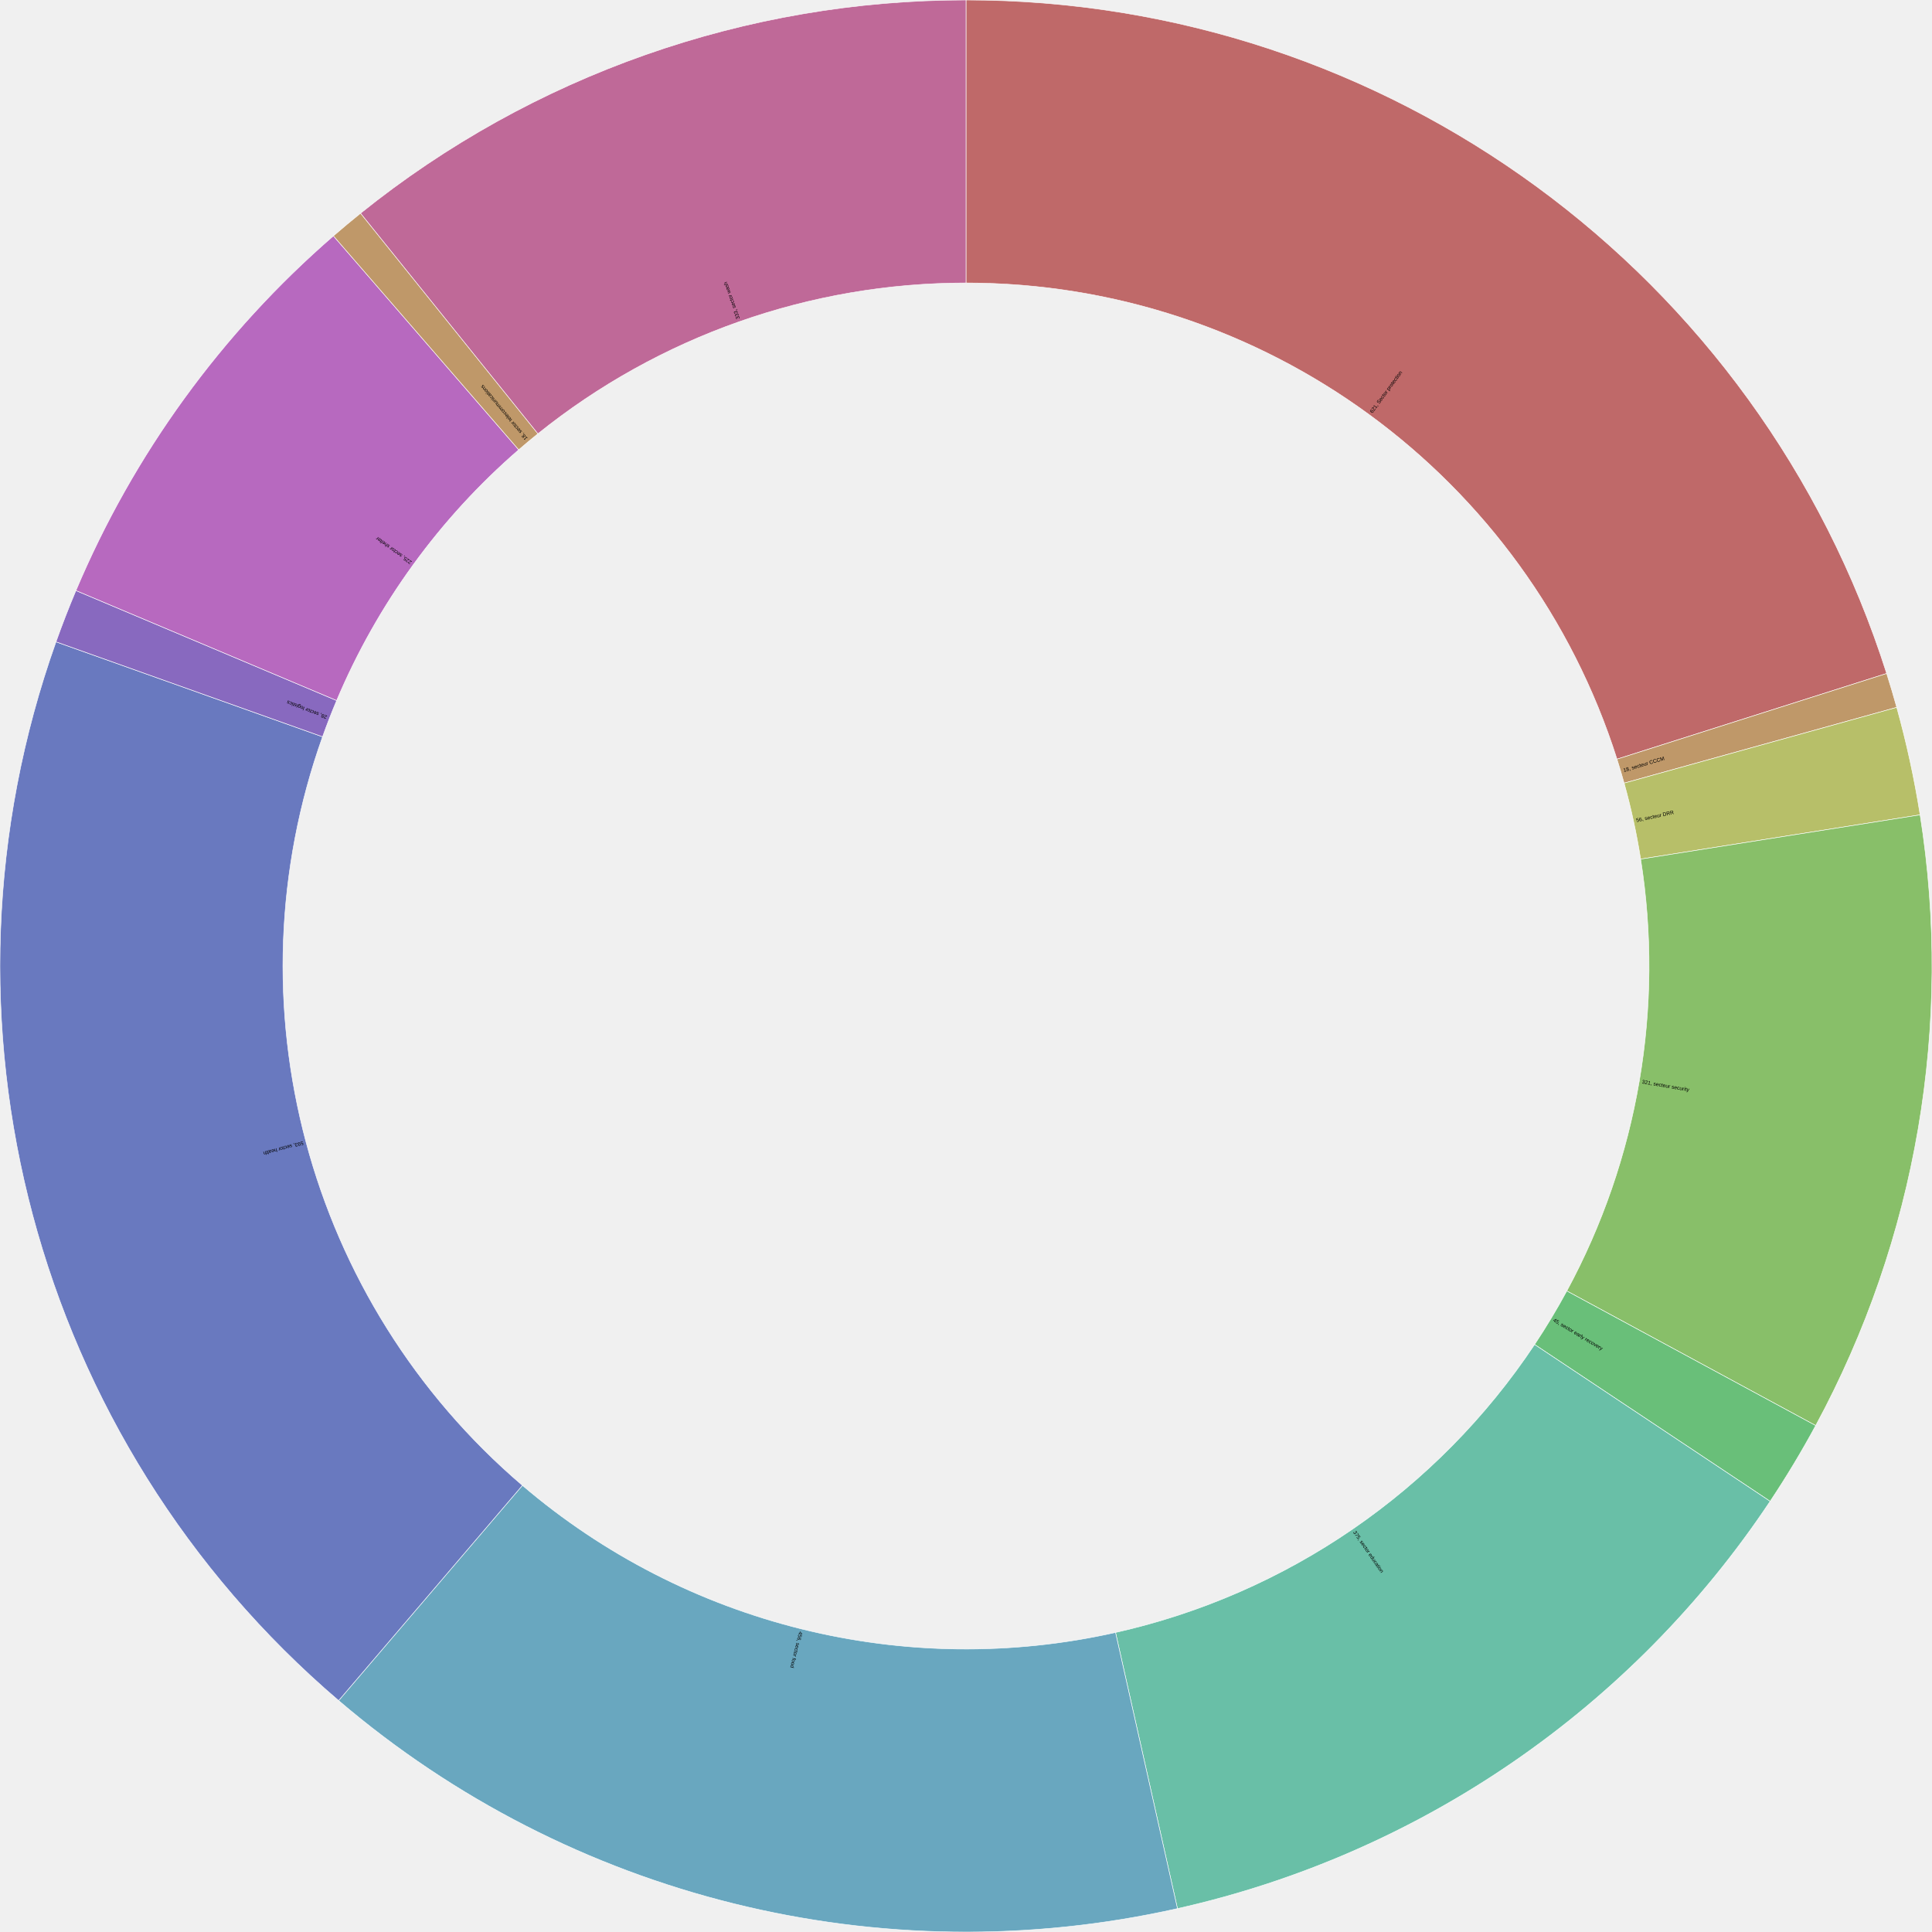
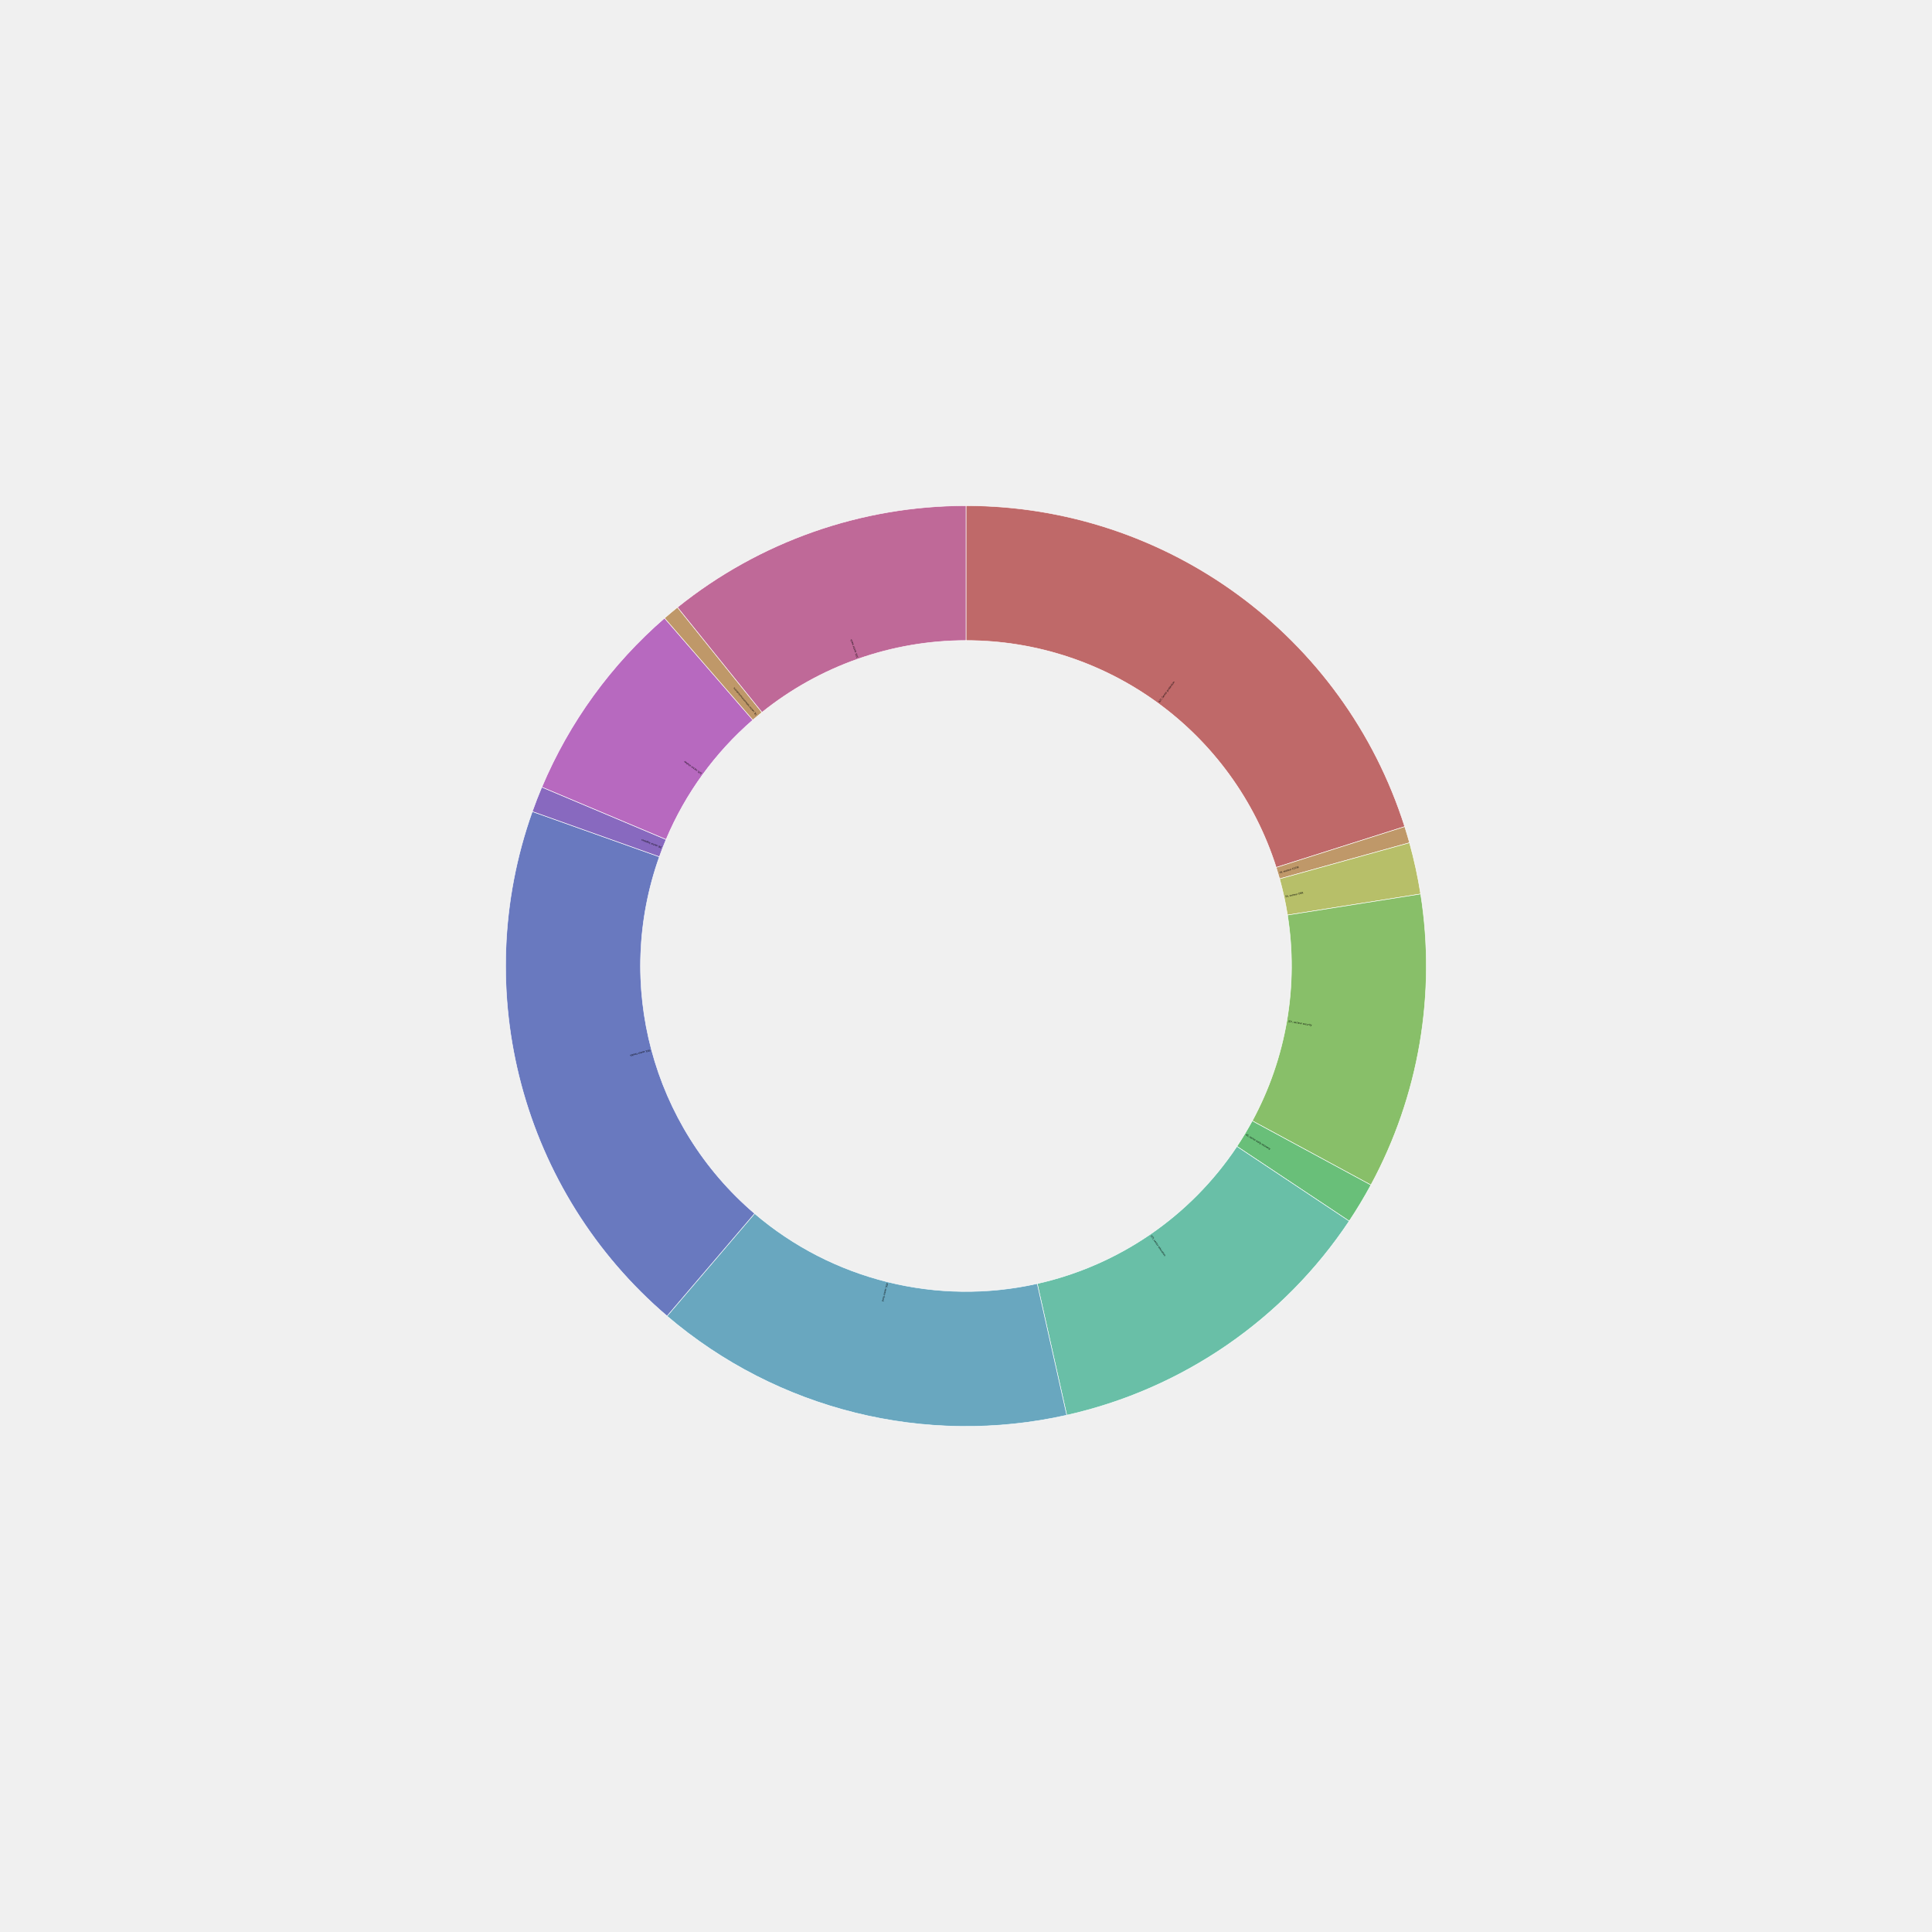
- <svg xmlns="http://www.w3.org/2000/svg" width="4096" height="4096" version="1.1">
+ <svg xmlns="http://www.w3.org/2000/svg" version="1.1" id="Calque_1" x="0px" y="0px" viewBox="0 0 4096 4096" style="enable-background:new 0 0 4096 4096;" xml:space="preserve">
+   <style type="text/css">
+ 	.st0{display:none;}
+ 	.st1{display:inline;fill:#BF6969;stroke:#FFFFFF;}
+ 	.st2{fill:#BF6969;stroke:#FFFFFF;}
+ 	.st3{font-family:'ArialMT';}
+ 	.st4{font-size:5.242px;}
+ 	.st5{fill:#BF9869;stroke:#FFFFFF;}
+ 	.st6{fill:#B7BF69;stroke:#FFFFFF;}
+ 	.st7{fill:#88BF69;stroke:#FFFFFF;}
+ 	.st8{fill:#69BF79;stroke:#FFFFFF;}
+ 	.st9{fill:#69BFA7;stroke:#FFFFFF;}
+ 	.st10{fill:#69A7BF;stroke:#FFFFFF;}
+ 	.st11{fill:#6979BF;stroke:#FFFFFF;}
+ 	.st12{fill:#8869BF;stroke:#FFFFFF;}
+ 	.st13{fill:#B769BF;stroke:#FFFFFF;}
+ 	.st14{fill:#BF6998;stroke:#FFFFFF;}
+ </style>
  <g transform="translate(2048,2048)">
-     <g display="none">
-       <path d="M0,1448.155A1448.155,1448.155 0 1,1 0,-1448.155A1448.155,1448.155 0 1,1 0,1448.155Z" style="stroke: rgb(255, 255, 255); fill: rgb(191, 105, 105); fill-rule: evenodd;" />
-       <text transform="rotate(90)" x="0" dx="6" dy=".35em" style="font-size: 11px; font-family: Arial, Helvetica;" />
+     <g class="st0">
+       <path class="st1" d="M0,690.1c-381.1,0-690.1-309-690.1-690.1S-381.2-690.1,0-690.1S690.1-381.1,690.1,0S381.1,690.1,0,690.1z" />
    </g>
    <g>
-       <path d="M1.2540383223268897e-13,-2048A2048,2048 0 0,1 1951.842,-620.176L1380.161,-438.53A1448.155,1448.155 0 0,0 8.867390015851453e-14,-1448.155Z" style="stroke: rgb(255, 255, 255); fill: rgb(191, 105, 105); fill-rule: evenodd;" />
-       <text transform="rotate(-53.81353)" x="1448.155" dx="6" dy=".35em" style="font-size: 11px; font-family: Arial, Helvetica;">621, Sector protection</text>
+       <path class="st2" d="M0-975.9c425.1,0,801.4,275.2,930.1,680.4L657.7-209C566.6-495.5,300.6-690.1,0-690.1V-975.9z" />
+       <text transform="matrix(0.5904 -0.8071 0.8071 0.5904 410.5872 -558.1952)" class="st3 st4">621, Sector protection</text>
    </g>
    <g>
-       <path d="M1951.842,-620.176A2048,2048 0 0,1 1973.235,-548.313L1395.288,-387.716A1448.155,1448.155 0 0,0 1380.161,-438.53Z" style="stroke: rgb(255, 255, 255); fill: rgb(191, 152, 105); fill-rule: evenodd;" />
-       <text transform="rotate(-16.57818)" x="1448.155" dx="6" dy=".35em" style="font-size: 11px; font-family: Arial, Helvetica;">18, secteur CCCM</text>
+       <path class="st5" d="M930.1-295.5c3.6,11.4,7,22.8,10.2,34.2l-275.4,76.5c-2.3-8.1-4.7-16.2-7.2-24.2L930.1-295.5z" />
+       <text transform="matrix(0.9584 -0.2853 0.2853 0.9584 664.65 -195.9522)" class="st3 st4">18, secteur CCCM</text>
    </g>
    <g>
-       <path d="M1973.235,-548.313A2048,2048 0 0,1 2022.769,-320.481L1430.314,-226.614A1448.155,1448.155 0 0,0 1395.288,-387.716Z" style="stroke: rgb(255, 255, 255); fill: rgb(183, 191, 105); fill-rule: evenodd;" />
-       <text transform="rotate(-12.26611)" x="1448.155" dx="6" dy=".35em" style="font-size: 11px; font-family: Arial, Helvetica;">56, secteur DRR</text>
+       <path class="st6" d="M940.3-261.3c9.9,35.7,17.8,72,23.6,108.6L681.6-108c-4.1-25.9-9.7-51.5-16.7-76.8L940.3-261.3z" />
+       <text transform="matrix(0.9772 -0.2125 0.2125 0.9772 677.5016 -145.4213)" class="st3 st4">56, secteur DRR</text>
    </g>
    <g>
-       <path d="M2022.769,-320.481A2048,2048 0 0,1 1801.397,974.306L1273.78,688.939A1448.155,1448.155 0 0,0 1430.314,-226.614Z" style="stroke: rgb(255, 255, 255); fill: rgb(136, 191, 105); fill-rule: evenodd;" />
-       <text transform="rotate(9.702169)" x="1448.155" dx="6" dy=".35em" style="font-size: 11px; font-family: Arial, Helvetica;">321, secteur security</text>
+       <path class="st7" d="M963.9-152.7c33.5,211.7-3.5,428.5-105.5,617L607,328.3C679.1,195,705.3,41.7,681.6-108L963.9-152.7z" />
+       <text transform="matrix(0.9857 0.1685 -0.1685 0.9857 682.7109 118.5959)" class="st3 st4">321, secteur security</text>
    </g>
    <g>
-       <path d="M1801.397,974.306A2048,2048 0 0,1 1704.8,1134.884L1205.476,802.484A1448.155,1448.155 0 0,0 1273.78,688.939Z" style="stroke: rgb(255, 255, 255); fill: rgb(105, 191, 121); fill-rule: evenodd;" />
-       <text transform="rotate(31.02946)" x="1448.155" dx="6" dy=".35em" style="font-size: 11px; font-family: Arial, Helvetica;">45, sector early recovery</text>
+       <path class="st8" d="M858.4,464.3c-14.2,26.2-29.5,51.7-46,76.5L574.4,382.4c11.7-17.5,22.5-35.6,32.5-54.1L858.4,464.3z" />
+       <text transform="matrix(0.8569 0.5155 -0.5155 0.8569 592.8256 358.7826)" class="st3 st4">45, sector early recovery</text>
    </g>
    <g>
-       <path d="M1704.8,1134.884A2048,2048 0 0,1 448.322,1998.327L317.012,1413.031A1448.155,1448.155 0 0,0 1205.476,802.484Z" style="stroke: rgb(255, 255, 255); fill: rgb(105, 191, 167); fill-rule: evenodd;" />
-       <text transform="rotate(55.5034)" x="1448.155" dx="6" dy=".35em" style="font-size: 11px; font-family: Arial, Helvetica;">375, sector education</text>
+       <path class="st9" d="M812.4,540.8C673.2,749.9,458.7,897.3,213.6,952.3L151,673.4c173.3-38.9,325-143.1,423.4-290.9L812.4,540.8z" />
+       <text transform="matrix(0.5664 0.8242 -0.8242 0.5664 390.9236 572.1516)" class="st3 st4">375, sector education</text>
    </g>
    <g>
-       <path d="M448.322,1998.327A2048,2048 0 0,1 -1330.03,1557.345L-940.473,1101.209A1448.155,1448.155 0 0,0 317.012,1413.031Z" style="stroke: rgb(255, 255, 255); fill: rgb(105, 167, 191); fill-rule: evenodd;" />
-       <text transform="rotate(103.9268)" x="1448.155" dx="6" dy=".35em" style="font-size: 11px; font-family: Arial, Helvetica;">456, sector food</text>
+       <path class="st10" d="M213.6,952.3c-299.8,67.3-613.8-10.6-847.4-210.1l185.6-217.4C-283,665.9-61,720.9,151,673.4L213.6,952.3z" />
+       <text transform="matrix(-0.2407 0.9706 -0.9706 -0.2407 -168.5877 672.1503)" class="st3 st4">456, sector food</text>
    </g>
    <g>
-       <path d="M-1330.03,1557.345A2048,2048 0 0,1 -1929.234,-687.284L-1364.175,-485.983A1448.155,1448.155 0 0,0 -940.473,1101.209Z" style="stroke: rgb(255, 255, 255); fill: rgb(105, 121, 191); fill-rule: evenodd;" />
-       <text transform="rotate(165.0534)" x="1448.155" dx="6" dy=".35em" style="font-size: 11px; font-family: Arial, Helvetica;">593, sector health</text>
+       <path class="st11" d="M-633.8,742.1C-941.6,479.3-1055.2,53.8-919.4-327.5l269.3,95.9c-96,269.6-15.7,570.5,201.9,756.4    L-633.8,742.1z" />
+       <text transform="matrix(-0.9662 0.2579 -0.2579 -0.9662 -670.0089 176.9602)" class="st3 st4">593, sector health</text>
    </g>
    <g>
-       <path d="M-1929.234,-687.284A2048,2048 0 0,1 -1886.984,-795.987L-1334.299,-562.848A1448.155,1448.155 0 0,0 -1364.175,-485.983Z" style="stroke: rgb(255, 255, 255); fill: rgb(136, 105, 191); fill-rule: evenodd;" />
-       <text transform="rotate(201.2399)" x="1448.155" dx="6" dy=".35em" style="font-size: 11px; font-family: Arial, Helvetica;">28, sector logistics</text>
+       <path class="st12" d="M-919.4-327.5c6.2-17.5,12.9-34.7,20.1-51.8l263.4,111.1c-5.1,12.1-9.8,24.3-14.2,36.6L-919.4-327.5z" />
+       <text transform="matrix(-0.9321 -0.3623 0.3623 -0.9321 -645.2441 -252.7429)" class="st3 st4">28, sector logistics</text>
    </g>
    <g>
-       <path d="M-1886.984,-795.987A2048,2048 0 0,1 -1341.083,-1547.837L-948.289,-1094.486A1448.155,1448.155 0 0,0 -1334.299,-562.848Z" style="stroke: rgb(255, 255, 255); fill: rgb(183, 105, 191); fill-rule: evenodd;" />
-       <text transform="rotate(215.9825)" x="1448.155" dx="6" dy=".35em" style="font-size: 11px; font-family: Arial, Helvetica;">225, sector shelter</text>
+       <path class="st13" d="M-899.2-379.3c58.1-137.8,147.1-260.4,260.1-358.3l187.2,216c-79.9,69.2-142.9,155.9-183.9,253.3    L-899.2-379.3z" />
+       <text transform="matrix(-0.8092 -0.5875 0.5875 -0.8092 -559.6841 -408.6166)" class="st3 st4">225, sector shelter</text>
    </g>
    <g>
-       <path d="M-1341.083,-1547.837A2048,2048 0 0,1 -1283.526,-1595.89L-907.59,-1128.465A1448.155,1448.155 0 0,0 -948.289,-1094.486Z" style="stroke: rgb(255, 255, 255); fill: rgb(191, 152, 105); fill-rule: evenodd;" />
-       <text transform="rotate(230.1424)" x="1448.155" dx="6" dy=".35em" style="font-size: 11px; font-family: Arial, Helvetica;">18, sector telecommunications</text>
+       <path class="st5" d="M-639.1-737.6c9-7.8,18.1-15.4,27.4-22.9l179.1,222.7c-6.6,5.3-13,10.7-19.4,16.2L-639.1-737.6z" />
+       <text transform="matrix(-0.6409 -0.7676 0.7676 -0.6409 -442.7187 -533.1097)" class="st3 st4">18, sector telecommunications</text>
    </g>
    <g>
-       <path d="M-1283.526,-1595.89A2048,2048 0 0,1 -2.1952009002439233e-12,-2048L-1.5522414426292921e-12,-1448.155A1448.155,1448.155 0 0,0 -907.59,-1128.465Z" style="stroke: rgb(255, 255, 255); fill: rgb(191, 105, 152); fill-rule: evenodd;" />
-       <text transform="rotate(250.5957)" x="1448.155" dx="6" dy=".35em" style="font-size: 11px; font-family: Arial, Helvetica;">333, sector wash</text>
+       <path class="st14" d="M-611.7-760.5C-438.3-899.9-222.5-975.9,0-975.9v285.8c-157.3,0-309.9,53.8-432.5,152.3L-611.7-760.5z" />
+       <text transform="matrix(-0.3322 -0.9432 0.9432 -0.3322 -228.5162 -654.1976)" class="st3 st4">333, sector wash</text>
    </g>
  </g>
</svg>
